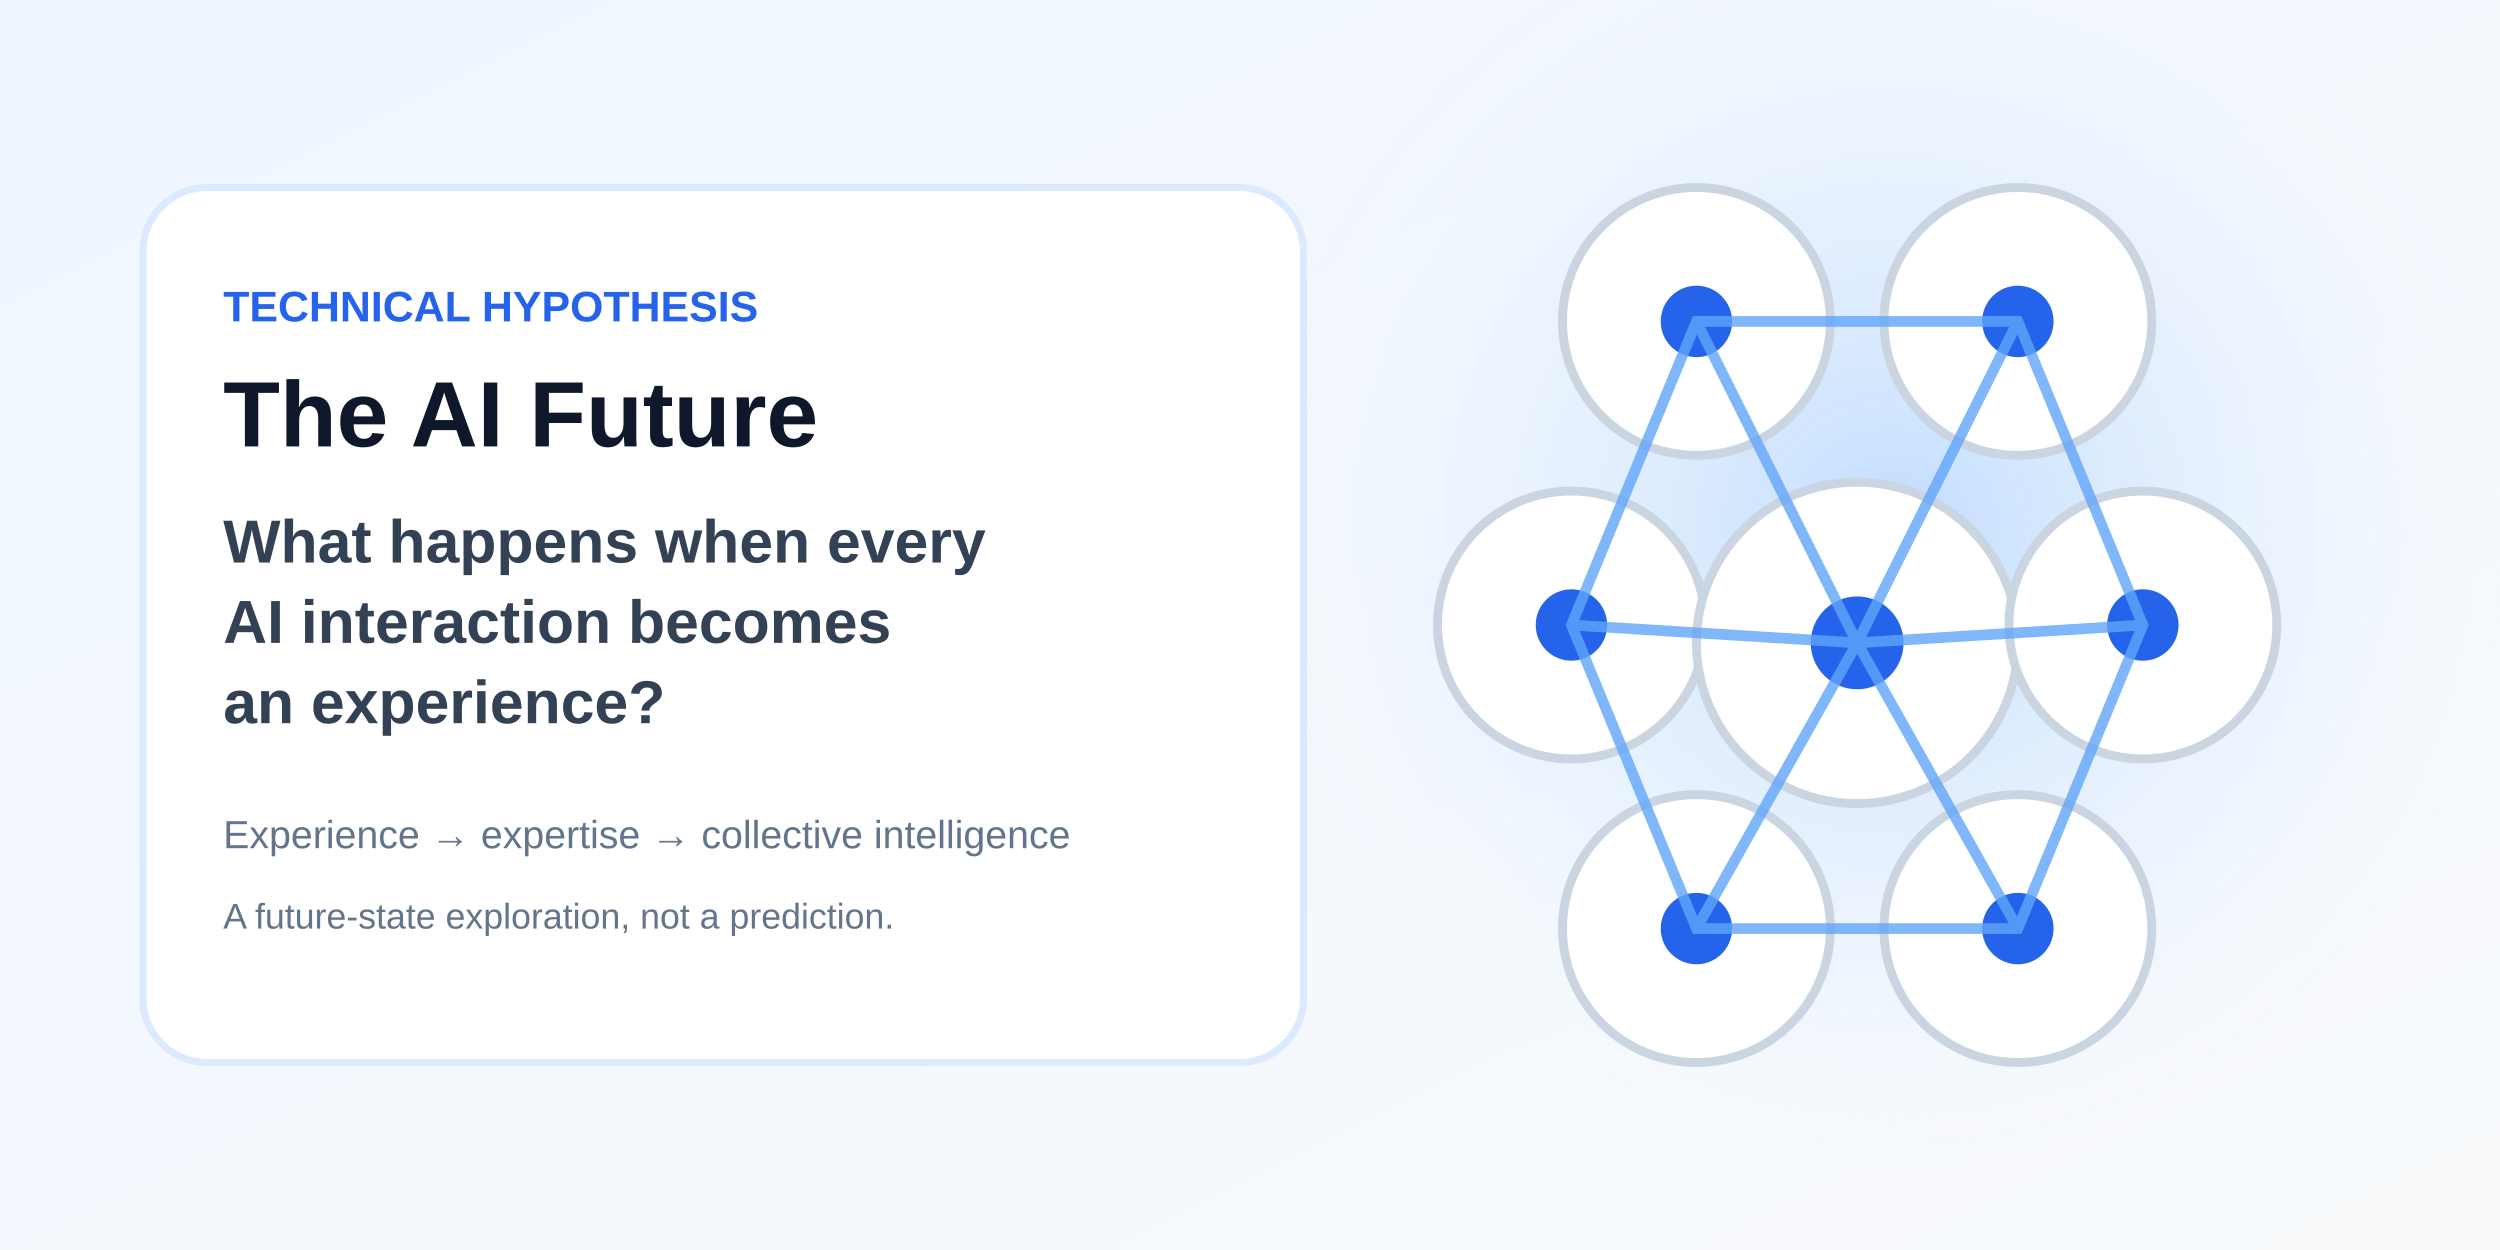
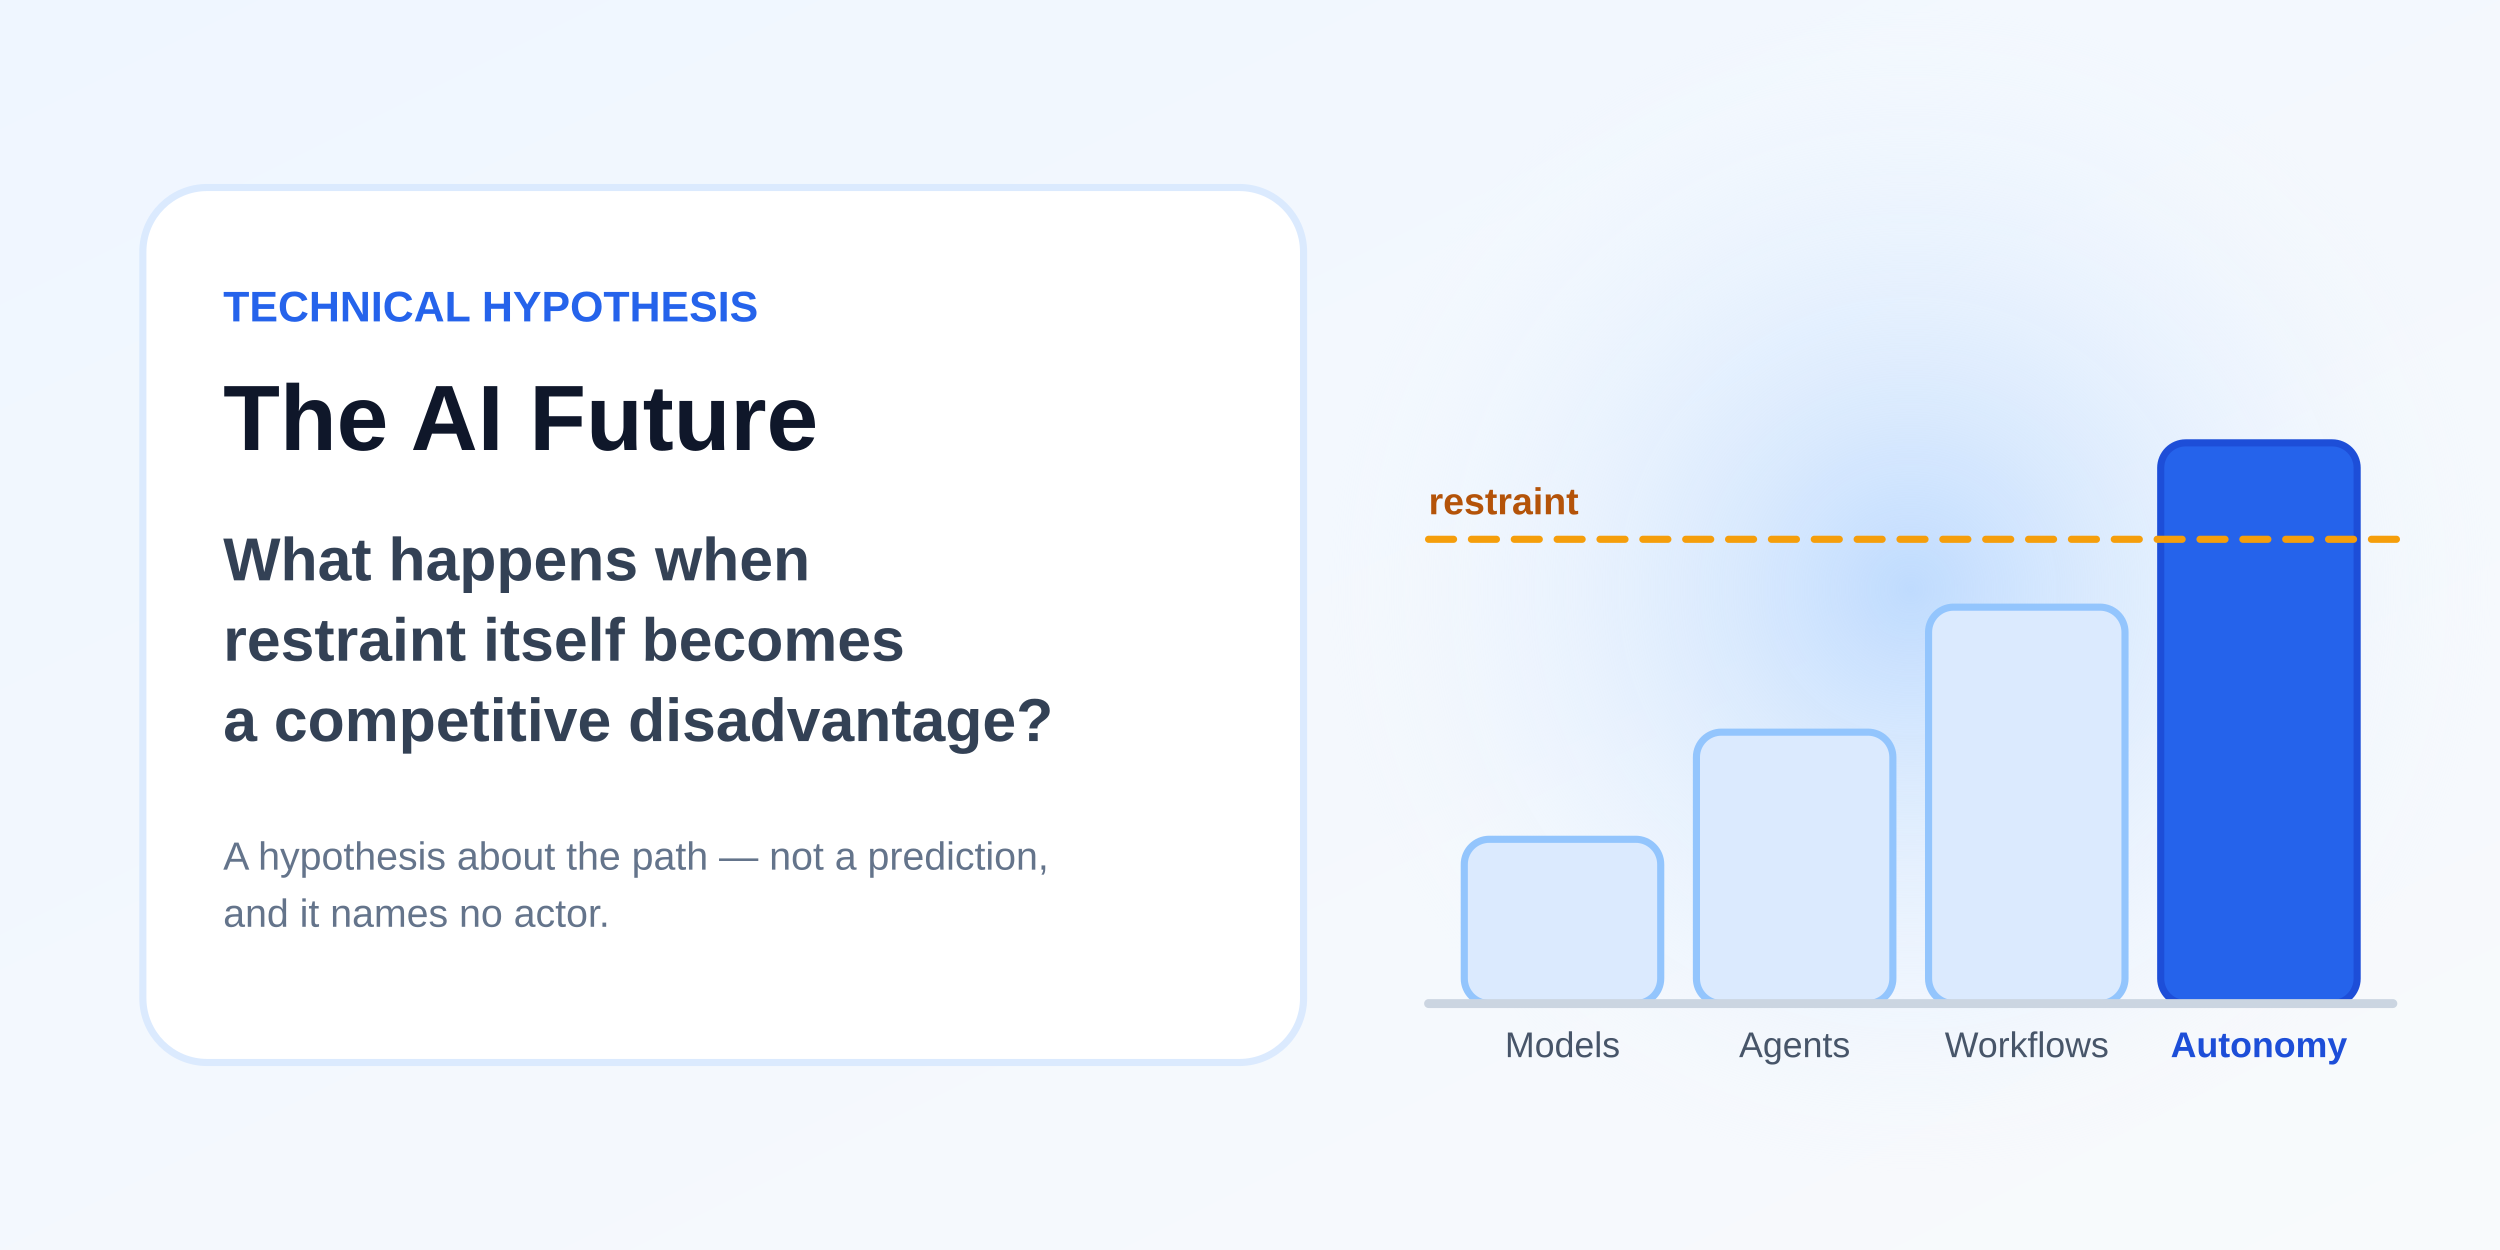
- <svg xmlns="http://www.w3.org/2000/svg" viewBox="0 0 1400 700">
+ <svg xmlns="http://www.w3.org/2000/svg" viewBox="0 0 1400 700" role="img" aria-labelledby="t d">
  <defs>
    <linearGradient id="bg" x1="0" y1="0" x2="1" y2="1">
      <stop stop-color="#eff6ff" />
      <stop offset="1" stop-color="#f8fafc" />
    </linearGradient>
    <radialGradient id="glow">
      <stop stop-color="#bfdbfe" />
      <stop offset="1" stop-color="#eff6ff" stop-opacity="0" />
    </radialGradient>
  </defs>
  <rect width="1400" height="700" fill="url(#bg)" />
-   <circle cx="1060" cy="300" r="360" fill="url(#glow)" />
-   <g fill="#fff" stroke="#cbd5e1" stroke-width="5">
-     <circle cx="950" cy="180" r="75" />
-     <circle cx="1130" cy="180" r="75" />
-     <circle cx="880" cy="350" r="75" />
-     <circle cx="1040" cy="360" r="90" />
-     <circle cx="1200" cy="350" r="75" />
-     <circle cx="950" cy="520" r="75" />
-     <circle cx="1130" cy="520" r="75" />
+   <circle cx="1070" cy="330" r="330" fill="url(#glow)" />
+   <g font-family="Arial,sans-serif">
+     <rect x="80" y="105" width="650" height="490" rx="36" fill="#fff" stroke="#dbeafe" stroke-width="4" />
+     <text x="125" y="180" font-size="24" font-weight="700" fill="#2563eb">TECHNICAL HYPOTHESIS</text>
+     <text x="125" y="252" font-size="52" font-weight="700" fill="#0f172a">The AI Future</text>
+     <text x="125" y="325" font-size="34" font-weight="600" fill="#334155">What happens when</text>
+     <text x="125" y="370" font-size="34" font-weight="600" fill="#334155">restraint itself becomes</text>
+     <text x="125" y="415" font-size="34" font-weight="600" fill="#334155">a competitive disadvantage?</text>
+     <text x="125" y="487" font-size="22" fill="#64748b">A hypothesis about the path — not a prediction,</text>
+     <text x="125" y="519" font-size="22" fill="#64748b">and it names no actor.</text>
+     <g stroke="#93c5fd" stroke-width="4">
+       <rect x="820" y="470" width="110" height="92" rx="14" fill="#dbeafe" />
+       <rect x="950" y="410" width="110" height="152" rx="14" fill="#dbeafe" />
+       <rect x="1080" y="340" width="110" height="222" rx="14" fill="#dbeafe" />
+     </g>
+     <rect x="1210" y="248" width="110" height="314" rx="14" fill="#2563eb" stroke="#1d4ed8" stroke-width="4" />
+     <path d="M800 562h540" stroke="#cbd5e1" stroke-width="5" stroke-linecap="round" />
+     <path d="M800 302h545" stroke="#f59e0b" stroke-width="4" stroke-dasharray="14 10" stroke-linecap="round" />
+     <text x="800" y="288" font-size="21" font-weight="700" fill="#b45309">restraint</text>
+     <g font-size="20" fill="#475569" text-anchor="middle">
+       <text x="875" y="592">Models</text>
+       <text x="1005" y="592">Agents</text>
+       <text x="1135" y="592">Workflows</text>
+       <text x="1265" y="592" font-weight="700" fill="#1d4ed8">Autonomy</text>
+     </g>
  </g>
-   <g fill="#2563eb">
-     <circle cx="950" cy="180" r="20" />
-     <circle cx="1130" cy="180" r="20" />
-     <circle cx="880" cy="350" r="20" />
-     <circle cx="1040" cy="360" r="26" />
-     <circle cx="1200" cy="350" r="20" />
-     <circle cx="950" cy="520" r="20" />
-     <circle cx="1130" cy="520" r="20" />
-   </g>
-   <g stroke="#60a5fa" stroke-width="6" opacity=".8">
-     <path d="M950 180L1130 180L1200 350L1130 520L950 520L880 350Z" fill="none" />
-     <path d="M950 180L1040 360L1130 180M880 350L1040 360L1200 350M950 520L1040 360L1130 520" fill="none" />
-   </g>
-   <rect x="80" y="105" width="650" height="490" rx="36" fill="#fff" stroke="#dbeafe" stroke-width="4" />
-   <text x="125" y="180" font-family="Arial,sans-serif" font-size="24" font-weight="700" fill="#2563eb">TECHNICAL HYPOTHESIS</text>
-   <text x="125" y="250" font-family="Arial,sans-serif" font-size="52" font-weight="700" fill="#0f172a">The AI Future</text>
-   <text x="125" y="315" font-family="Arial,sans-serif" font-size="34" font-weight="600" fill="#334155">What happens when every</text>
-   <text x="125" y="360" font-family="Arial,sans-serif" font-size="34" font-weight="600" fill="#334155">AI interaction becomes</text>
-   <text x="125" y="405" font-family="Arial,sans-serif" font-size="34" font-weight="600" fill="#334155">an experience?</text>
-   <text x="125" y="475" font-family="Arial,sans-serif" font-size="22" fill="#64748b">Experience → expertise → collective intelligence</text>
-   <text x="125" y="520" font-family="Arial,sans-serif" font-size="20" fill="#64748b">A future-state exploration, not a prediction.</text>
</svg>
